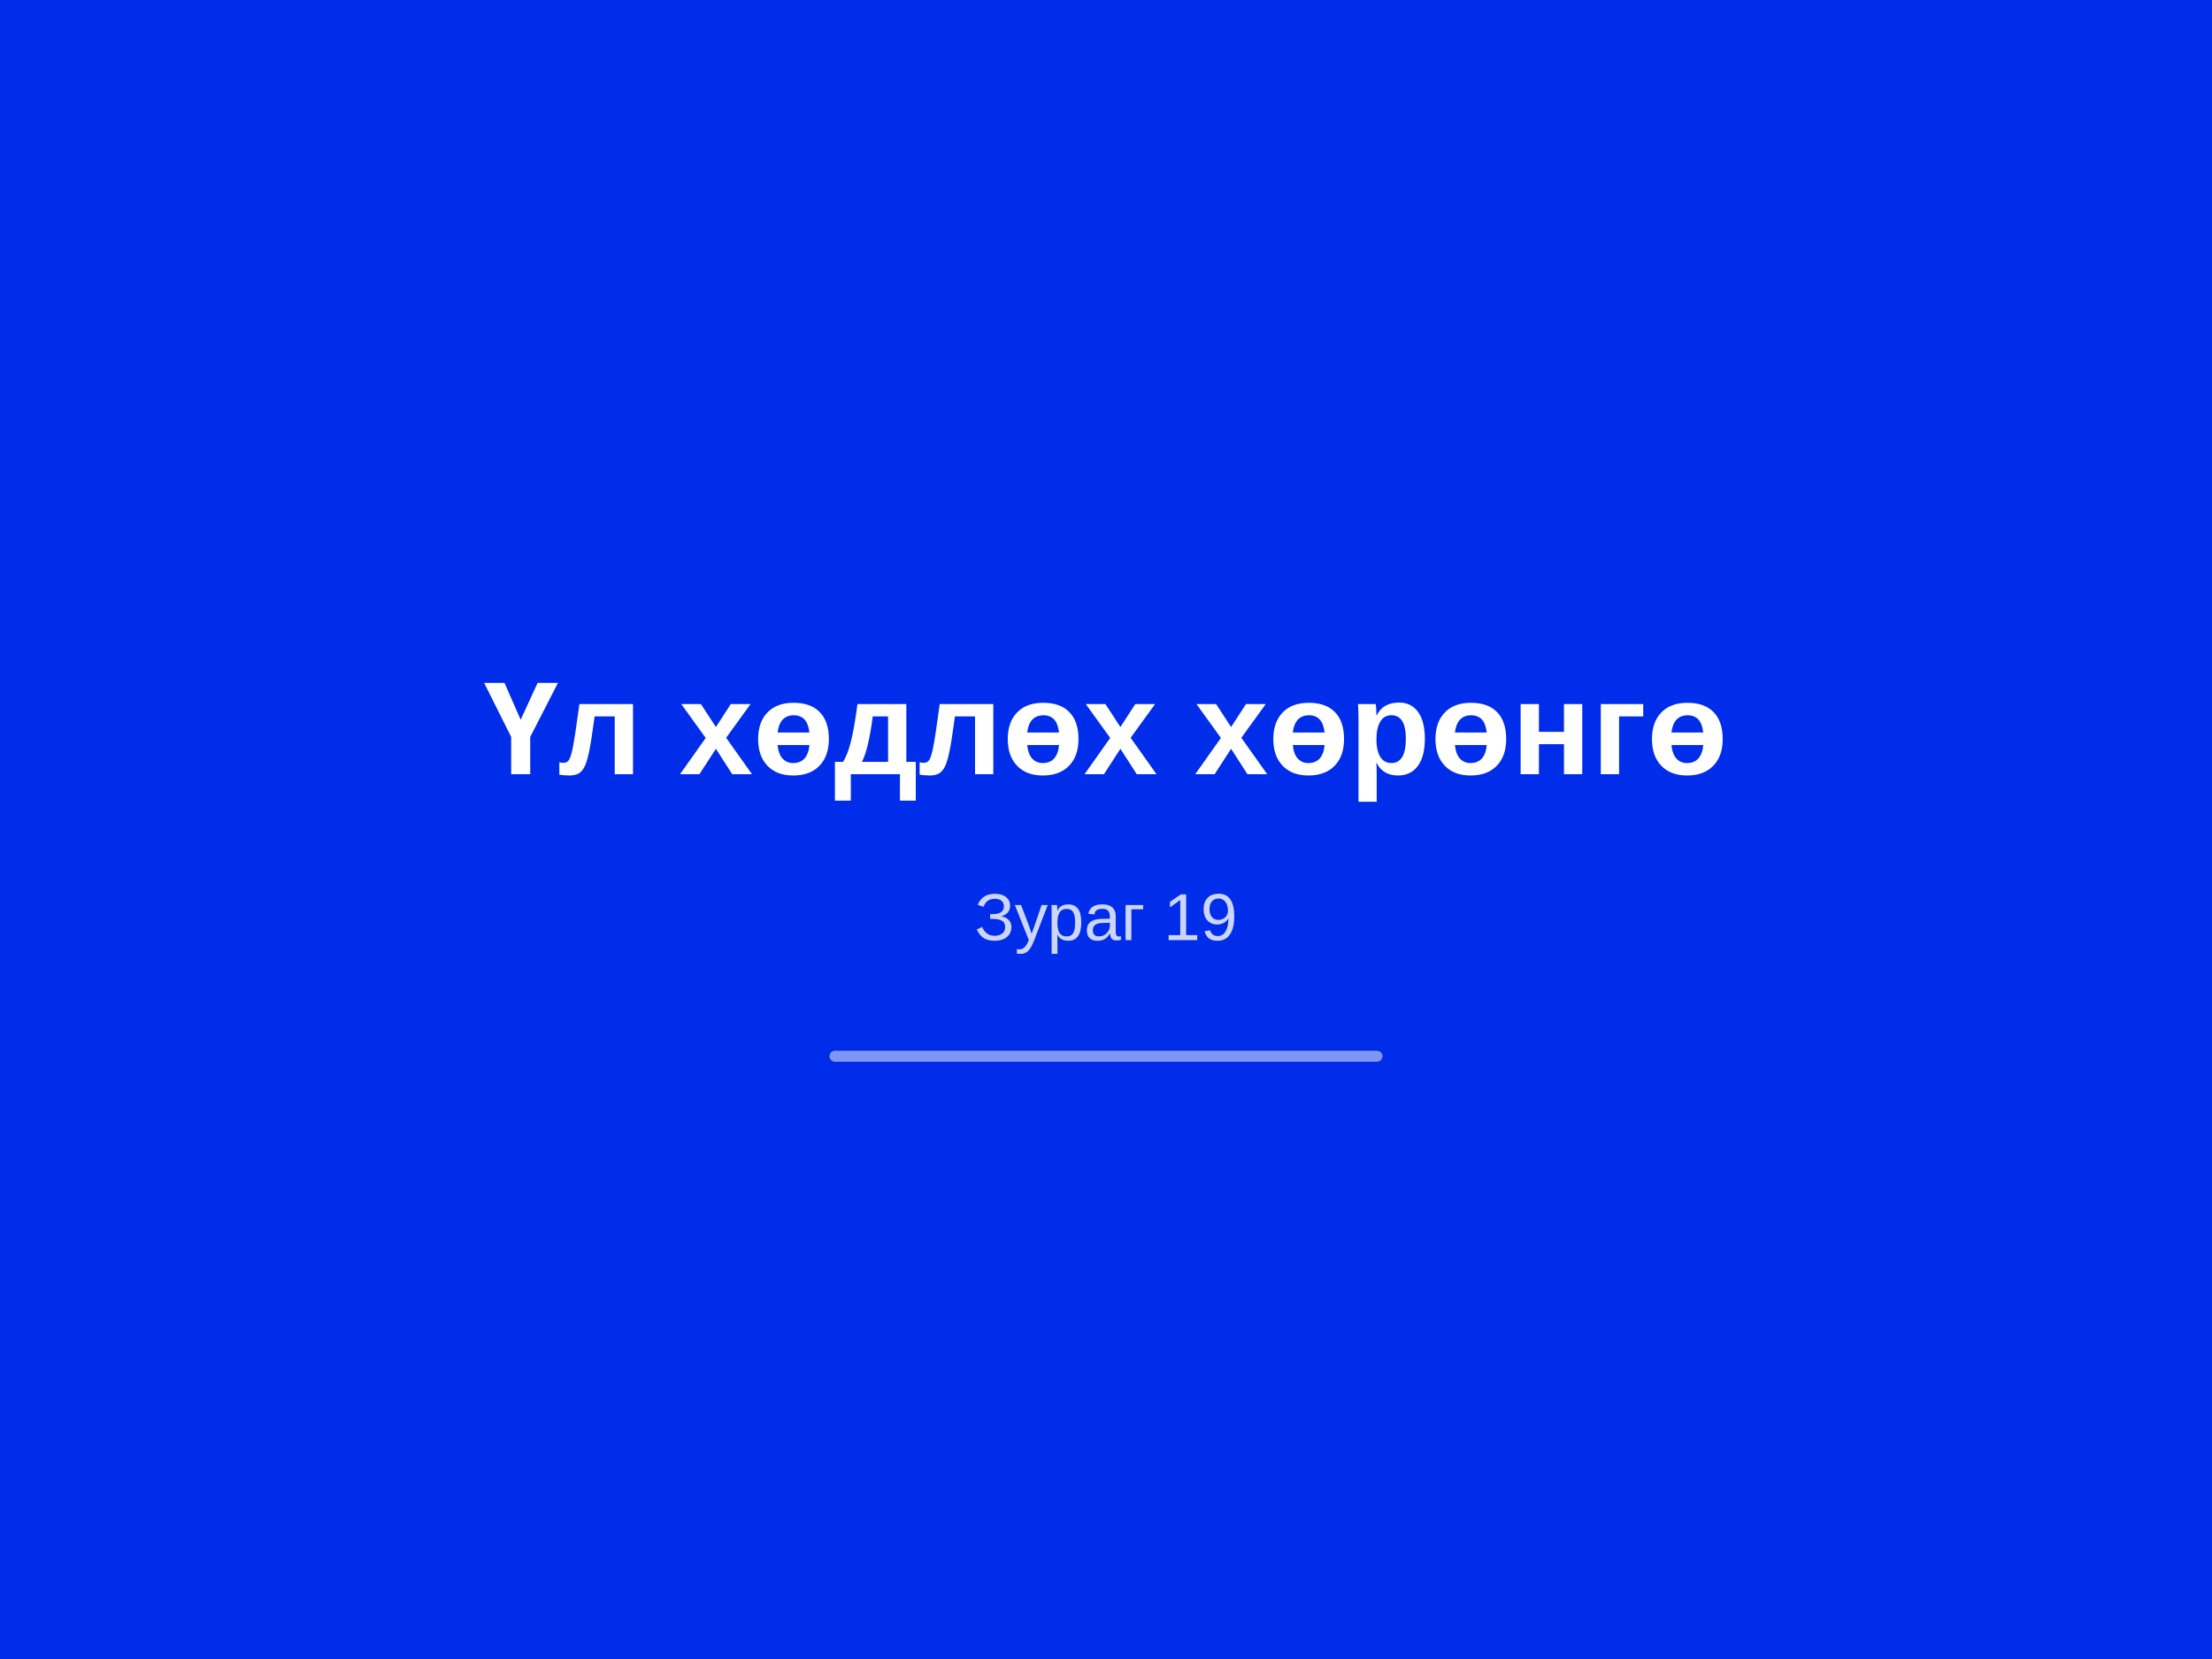
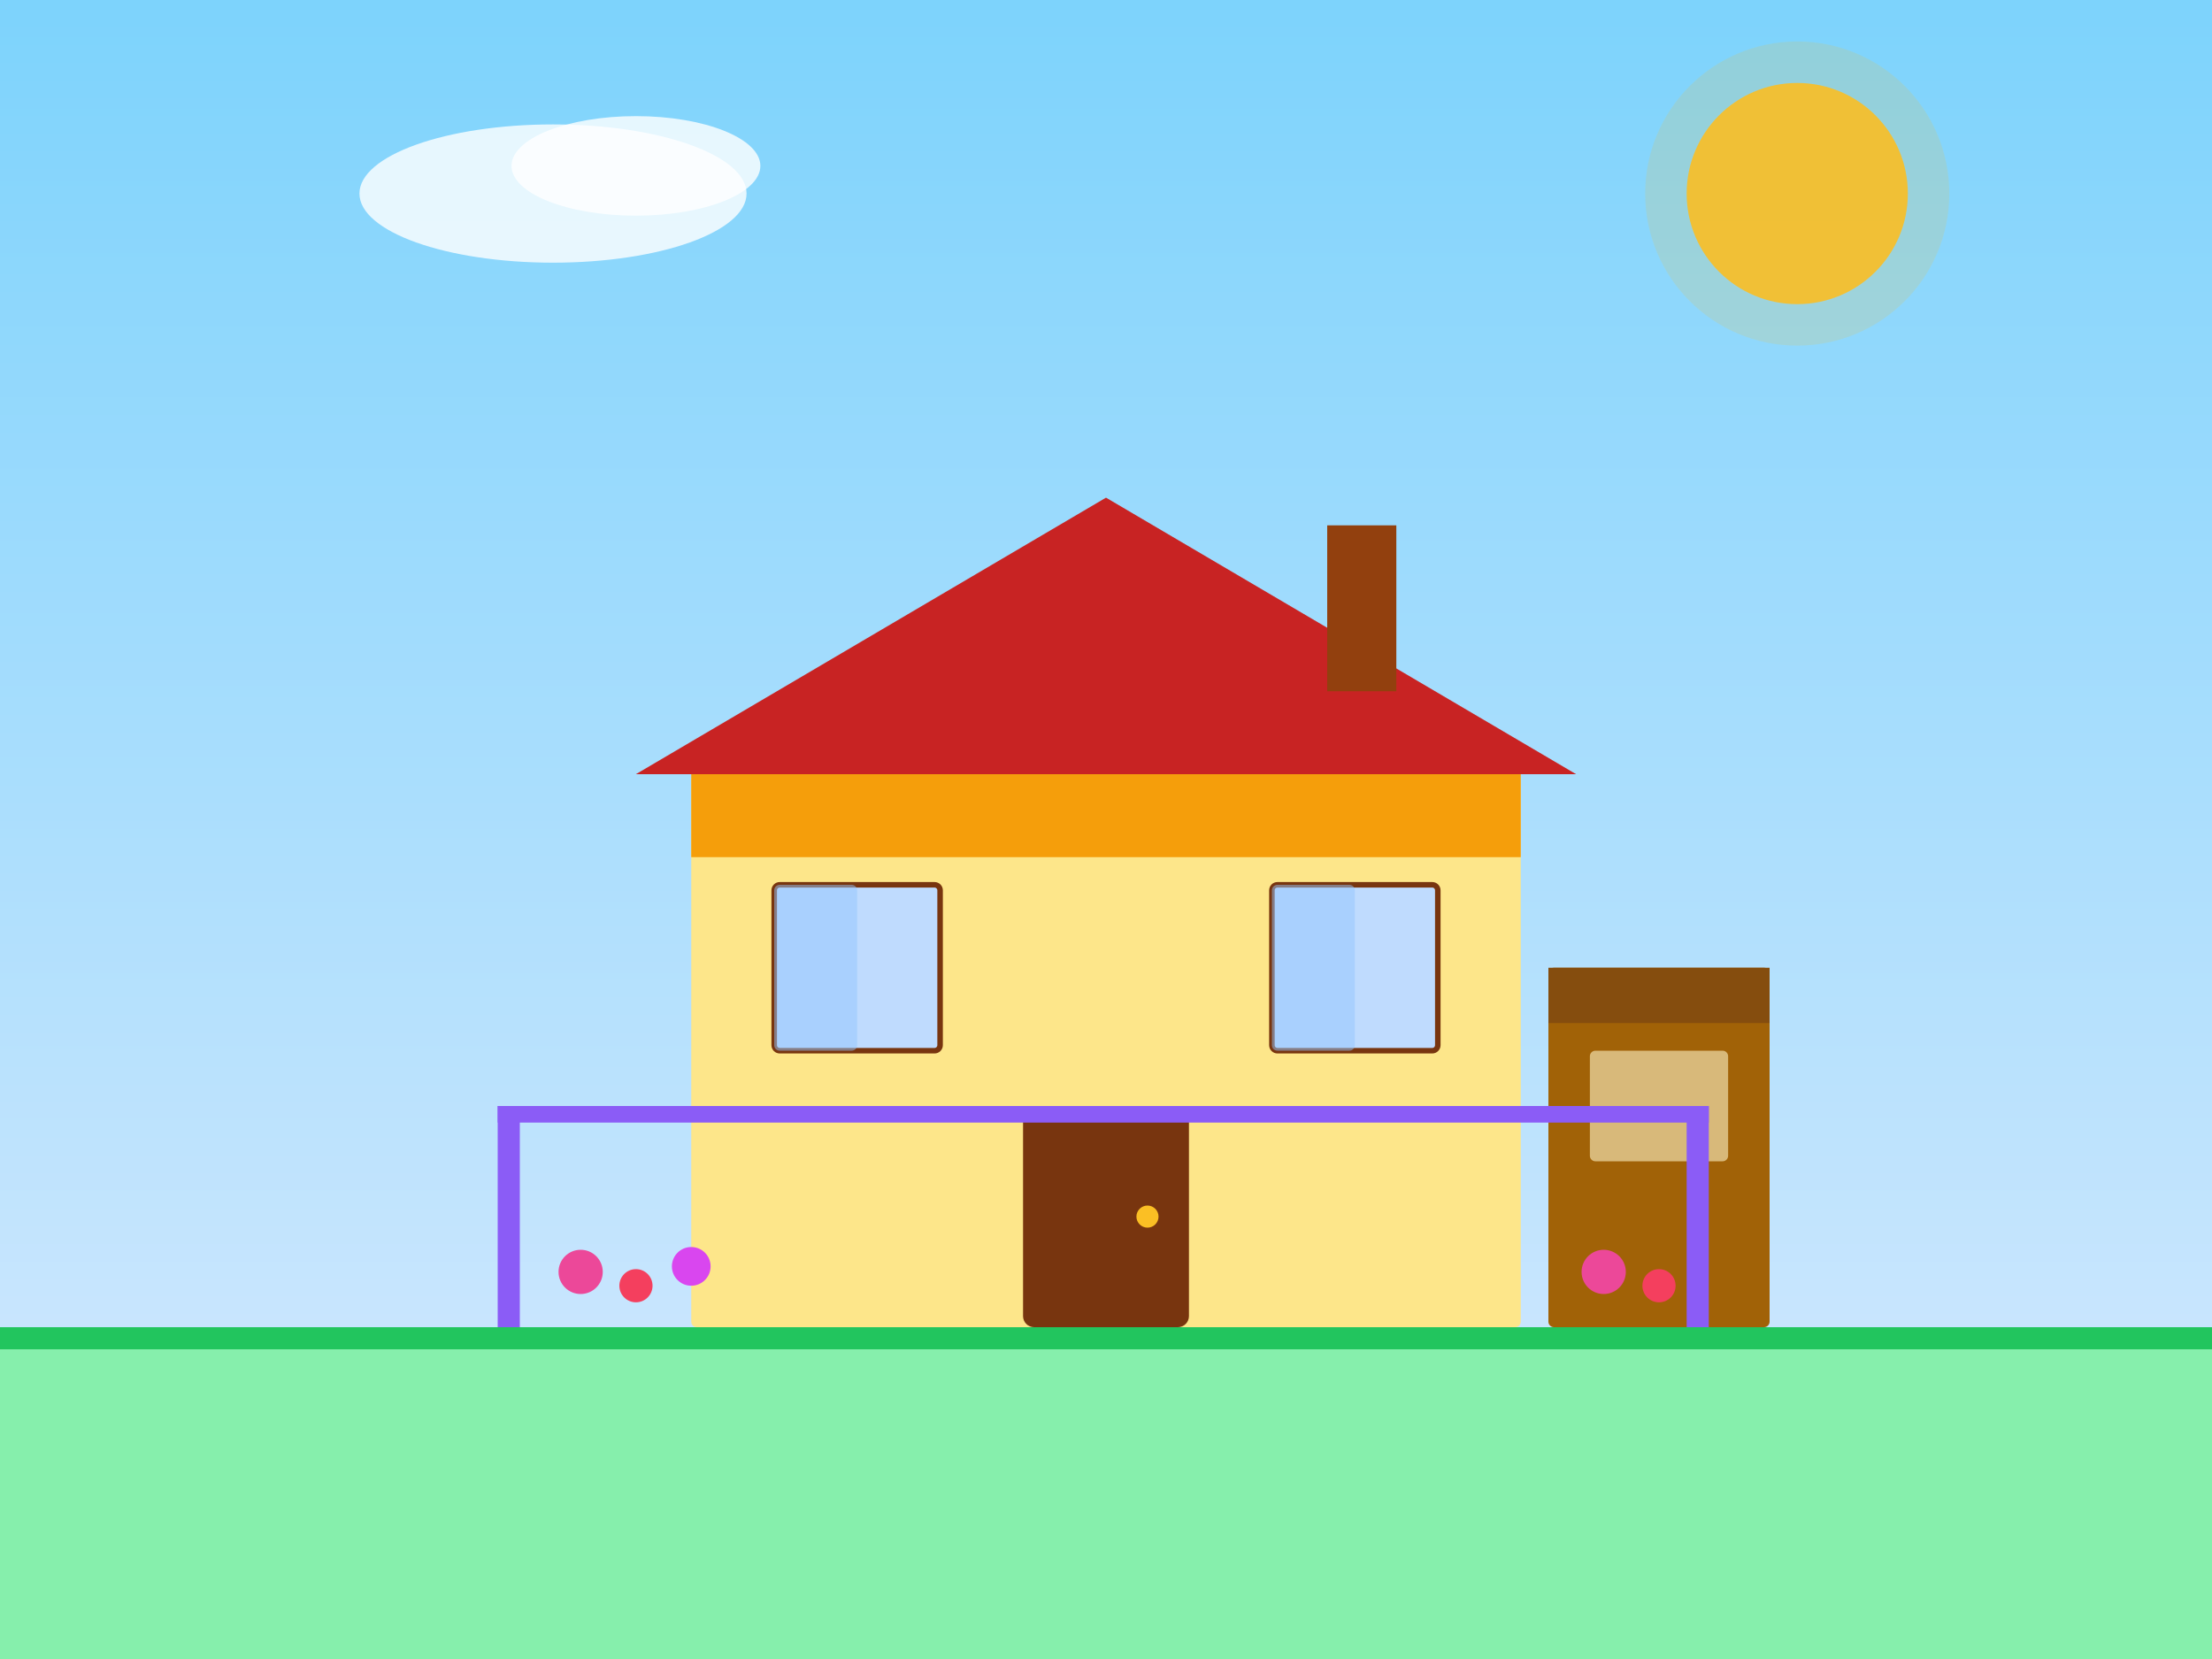
<svg xmlns="http://www.w3.org/2000/svg" width="800" height="600" viewBox="0 0 800 600">
-   <rect width="800" height="600" fill="#002dea" />
-   <text x="400" y="280" font-family="Arial" font-size="48" fill="white" text-anchor="middle" font-weight="bold">Үл хөдлөх хөрөнгө</text>
-   <text x="400" y="340" font-family="Arial" font-size="24" fill="rgba(255,255,255,0.8)" text-anchor="middle">Зураг 19</text>
-   <rect x="300" y="380" width="200" height="4" rx="2" fill="rgba(255,255,255,0.5)" />
+   <defs>
+     <linearGradient id="s18" x1="0" y1="0" x2="0" y2="1">
+       <stop offset="0%" stop-color="#7DD3FC" />
+       <stop offset="100%" stop-color="#DBEAFE" />
+     </linearGradient>
+   </defs>
+   <rect width="800" height="600" fill="url(#s18)" />
+   <ellipse cx="200" cy="70" rx="70" ry="25" fill="white" opacity="0.8" />
+   <ellipse cx="230" cy="60" rx="45" ry="18" fill="white" opacity="0.8" />
+   <rect x="0" y="480" width="800" height="120" fill="#86EFAC" />
+   <rect x="0" y="480" width="800" height="8" fill="#22C55E" />
+   <rect x="250" y="280" width="300" height="200" fill="#FDE68A" rx="2" />
+   <rect x="250" y="280" width="300" height="30" fill="#F59E0B" />
+   <polygon points="230,280 400,180 570,280" fill="#DC2626" />
+   <polygon points="230,280 400,180 570,280" fill="#991B1B" opacity="0.3" />
+   <rect x="370" y="400" width="60" height="80" fill="#78350F" rx="4" />
+   <circle cx="415" cy="440" r="4" fill="#FBBF24" />
+   <rect x="280" y="320" width="60" height="60" fill="#BFDBFE" rx="2" stroke="#78350F" stroke-width="2" />
+   <rect x="460" y="320" width="60" height="60" fill="#BFDBFE" rx="2" stroke="#78350F" stroke-width="2" />
+   <rect x="280" y="320" width="30" height="60" fill="#93C5FD" rx="2" opacity="0.5" />
+   <rect x="460" y="320" width="30" height="60" fill="#93C5FD" rx="2" opacity="0.5" />
+   <rect x="480" y="190" width="25" height="60" fill="#92400E" />
+   <rect x="560" y="350" width="80" height="130" fill="#A16207" rx="2" />
+   <rect x="560" y="350" width="80" height="20" fill="#854D0E" />
+   <rect x="575" y="380" width="50" height="40" fill="#FEF3C7" rx="2" opacity="0.6" />
+   <rect x="180" y="400" width="8" height="80" fill="#8B5CF6" />
+   <rect x="610" y="400" width="8" height="80" fill="#8B5CF6" />
+   <rect x="180" y="400" width="438" height="6" fill="#8B5CF6" />
+   <circle cx="210" cy="460" r="8" fill="#EC4899" />
+   <circle cx="230" cy="465" r="6" fill="#F43F5E" />
+   <circle cx="250" cy="458" r="7" fill="#D946EF" />
+   <circle cx="580" cy="460" r="8" fill="#EC4899" />
+   <circle cx="600" cy="465" r="6" fill="#F43F5E" />
+   <circle cx="650" cy="70" r="40" fill="#FBBF24" opacity="0.9" />
+   <circle cx="650" cy="70" r="55" fill="#FBBF24" opacity="0.15" />
</svg>
